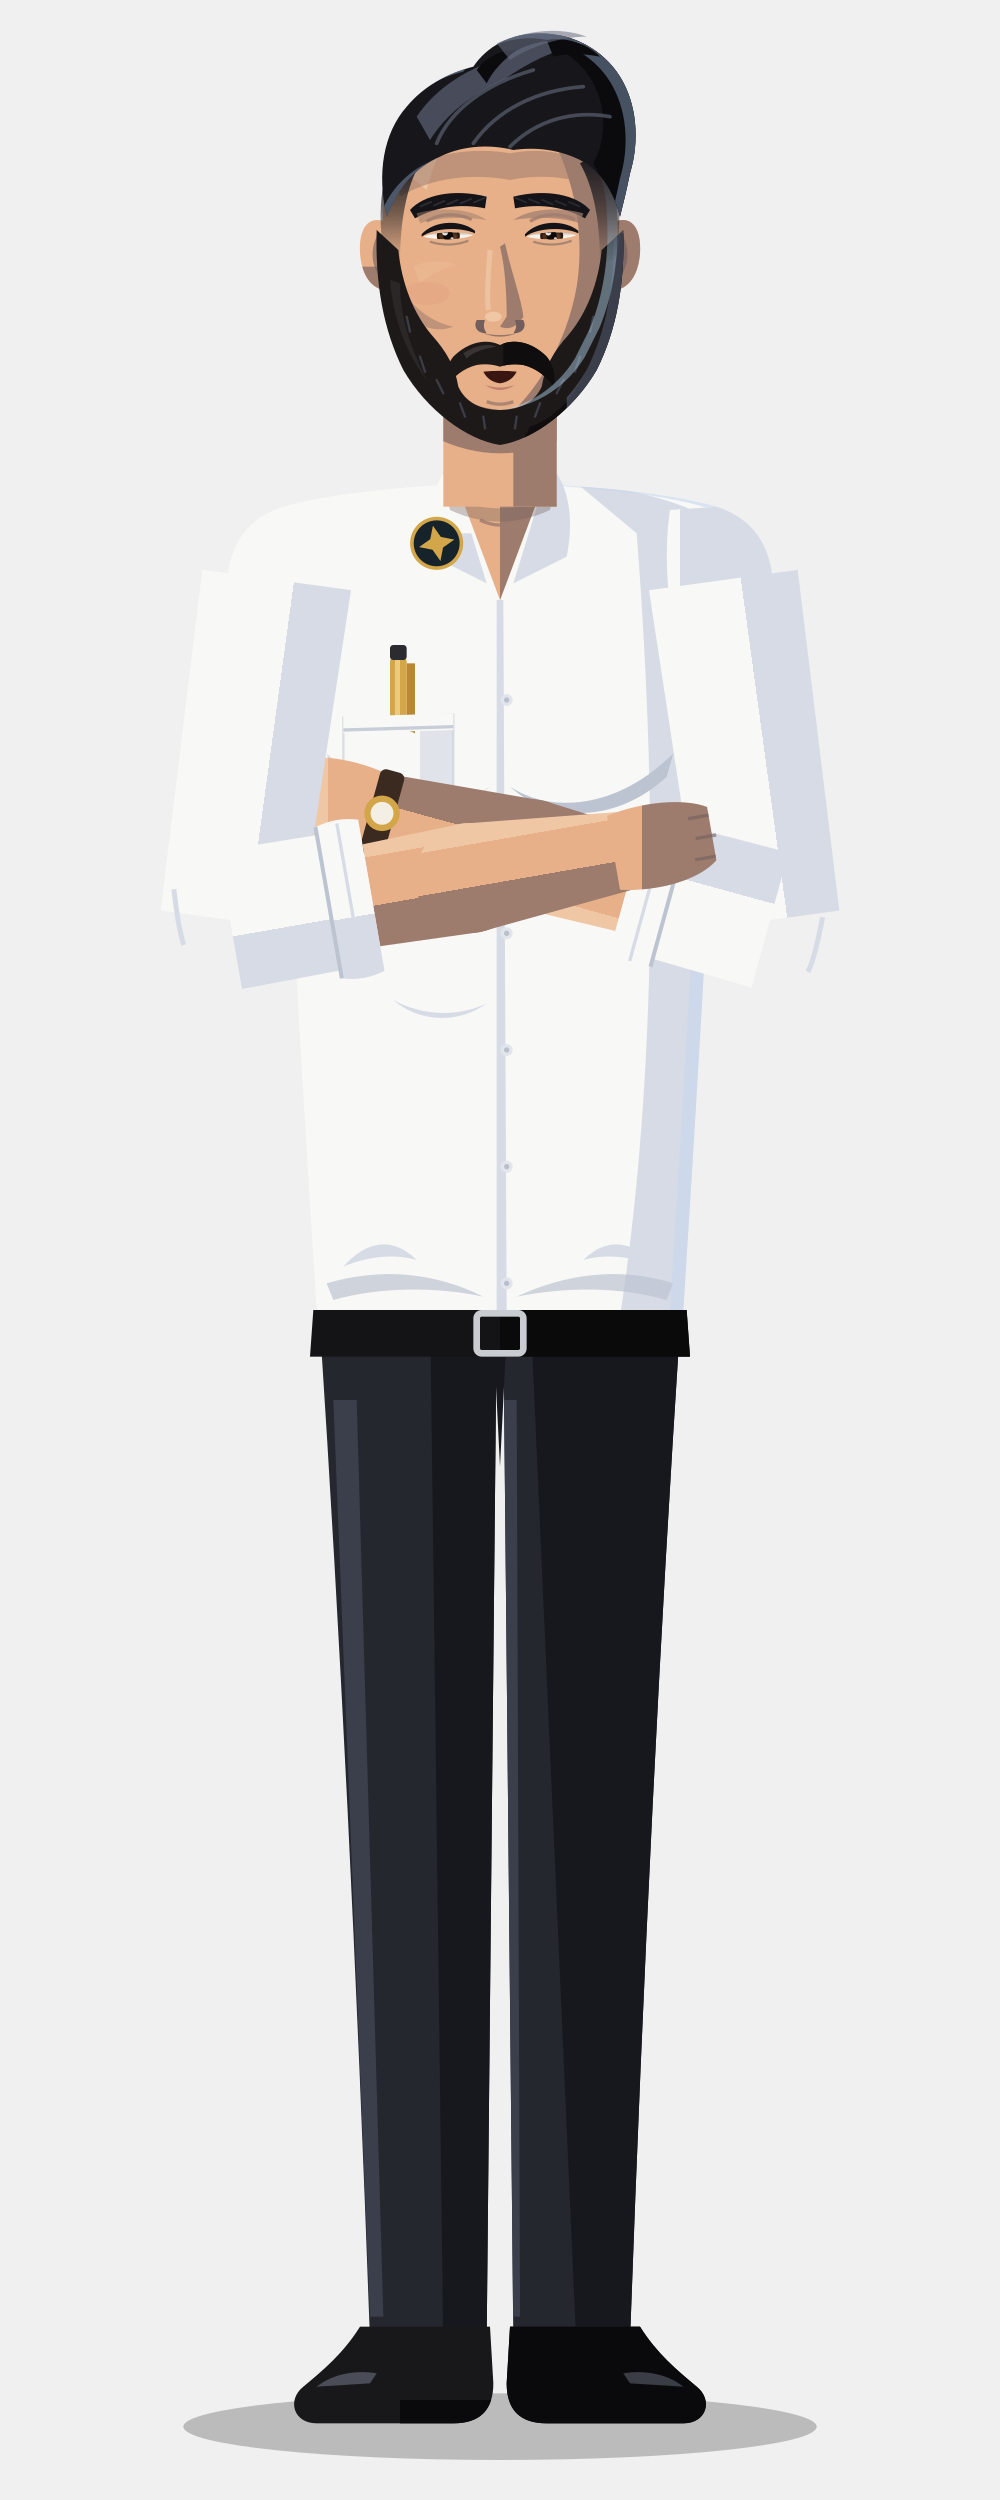
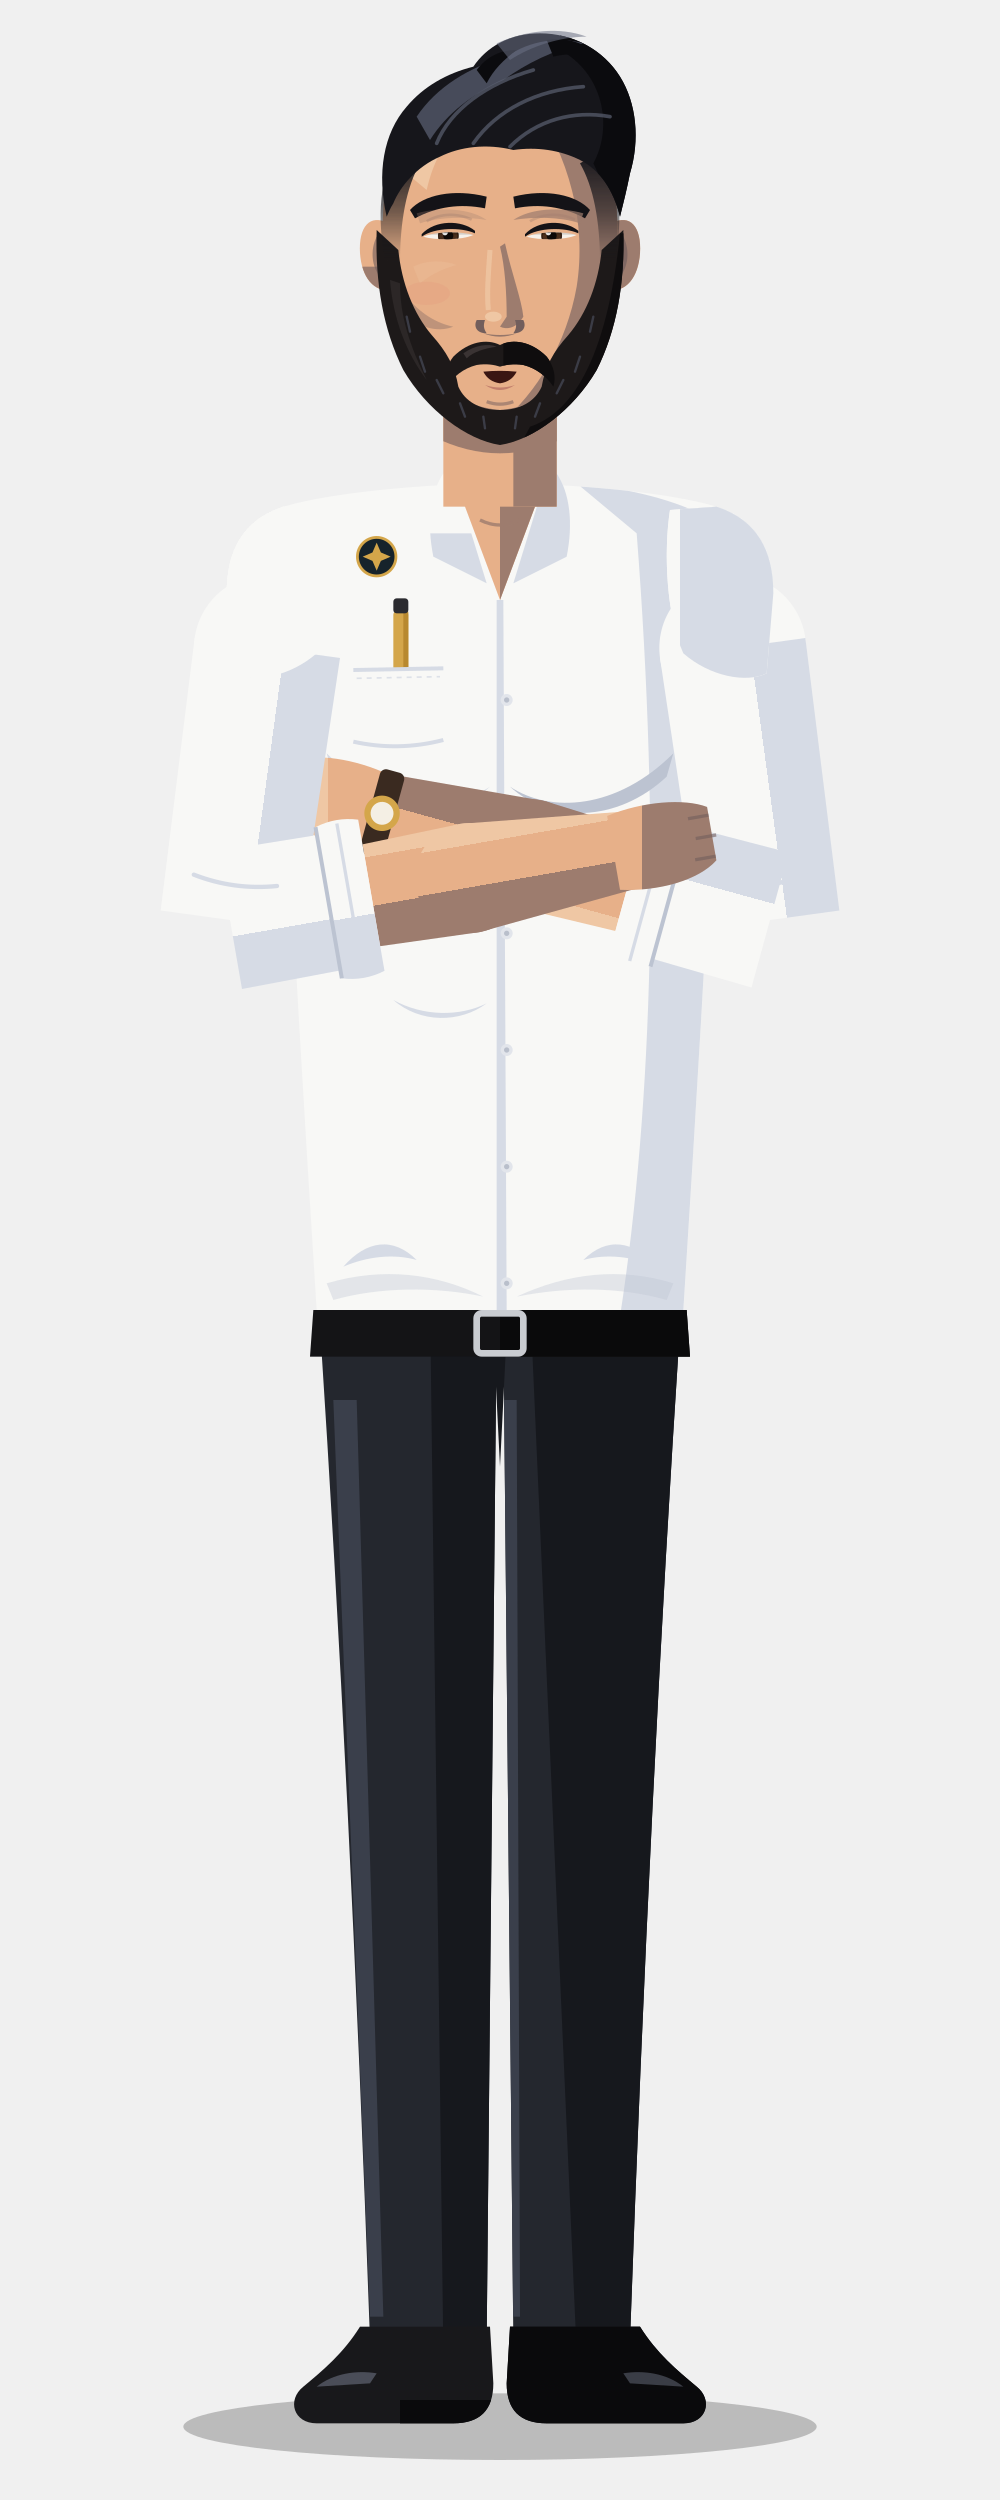
<svg xmlns="http://www.w3.org/2000/svg" viewBox="0 0 600 1500" width="600" height="1500">
  <defs>
    <linearGradient id="fade" x1="0" y1="0" x2="0" y2="1">
      <stop offset="0" stop-color="#16161b" stop-opacity="1" />
      <stop offset="0.55" stop-color="#16161b" stop-opacity="0.55" />
      <stop offset="1" stop-color="#16161b" stop-opacity="0" />
    </linearGradient>
    <clipPath id="c1">
      <path d="M192,796 L298,796 L292,1404 L222,1404 C214,1180 204,980 192,796 Z" />
    </clipPath>
    <clipPath id="c2">
      <path d="M216,1396 L294,1396 L296,1430 C296,1446 288,1454 272,1454 L190,1454 C176,1454 172,1440 182,1432 C194,1422 206,1412 216,1396 Z" />
    </clipPath>
    <clipPath id="c3">
      <path d="M 408,796 L 302,796 L 308,1404 L 378,1404 C 386,1180 396,980 408,796 Z" />
    </clipPath>
    <clipPath id="c4">
      <path d="M 384,1396 L 306,1396 L 304,1430 C 304,1446 312,1454 328,1454 L 410,1454 C 424,1454 428,1440 418,1432 C 406,1422 394,1412 384,1396 Z" />
    </clipPath>
    <clipPath id="c5">
      <path d="M300,290 C268,290 204,294 170,304 C146,312 136,330 136,356 L140,404 C148,432 162,452 172,470 C176,560 182,660 190,786 L410,786 C418,660 424,560 428,470 C438,452 452,432 460,404 L464,356 C464,330 454,312 430,304 C396,294 332,290 300,290 Z" />
    </clipPath>
    <clipPath id="c6">
      <path d="M276,296 L324,296 L300,360 Z" />
    </clipPath>
    <clipPath id="c7">
      <path d="M266,284 C258,296 256,314 260,334 L292,350 L276,298 Z" />
    </clipPath>
    <clipPath id="c8">
      <path d="M 334,284 C 342,296 344,314 340,334 L 308,350 L 324,298 Z" />
    </clipPath>
    <clipPath id="c9">
-       <path d="M300,290 C268,290 204,294 170,304 C146,312 136,330 136,356 L140,404 C148,432 162,452 172,470 C176,560 182,660 190,786 L410,786 C418,660 424,560 428,470 C438,452 452,432 460,404 L464,356 C464,330 454,312 430,304 C396,294 332,290 300,290 Z" />
+       <path d="M188,786 L412,786 L414,814 L186,814 Z" />
    </clipPath>
    <clipPath id="c10">
-       <path d="M188,786 L412,786 L414,814 L186,814 Z" />
+       <path d="M170,304 C146,312 136,330 136,356 L140,404 C152,410 174,406 190,392 C200,370 202,332 198,306 Z" />
    </clipPath>
    <clipPath id="c11">
+       <path d="M 430,304 C 454,312 464,330 464,356 L 460,404 C 448,410 426,406 410,392 C 400,370 398,332 402,306 Z" />
+     </clipPath>
+     <clipPath id="c12">
+       <path d="M233,134 C222,128 215,136 216,152 C217,166 224,176 236,174 Z" />
+     </clipPath>
+     <clipPath id="c13">
+       <path d="M 367,134 C 378,128 385,136 384,152 C 383,166 376,176 364,174 Z" />
+     </clipPath>
+     <clipPath id="c14">
+       <path d="M266,220 L266,304 L334,304 L334,220 Z" />
+     </clipPath>
+     <clipPath id="c15">
+       <path d="M300,64 C341,64 369,88 370,126 C372,152 368,176 360,196 L351,214 C340,232 322,244 300,246 C278,244 260,232 249,214 L240,196 C232,176 228,152 230,126 C231,88 259,64 300,64 Z" />
+     </clipPath>
+     <clipPath id="c16">
+       <path d="M254,142 C261,138.8 277,138.8 284,141 C277,144.24 261,144.24 254,142 Z" />
+     </clipPath>
+     <clipPath id="c17">
+       <path d="M316,142 C323,138.8 339,138.8 346,141 C339,144.24 323,144.24 316,142 Z" />
+     </clipPath>
+     <clipPath id="c18">
+       <path d="M226,138 C225,170 230,198 242,222 C256,246 280,264 300,267 C320,264 344,246 358,222 C370,198 375,170 374,138 L361,150 C359,170 352,188 341,201 C332,211 327,220 325,232 C321,241 312,246 300,246 C288,246 279,241 275,232 C273,220 268,211 259,201 C248,188 241,170 239,150 Z" />
+     </clipPath>
+     <clipPath id="c19">
+       <path d="M272,214 C281,205 292,203 300,207 C308,203 319,205 328,214 C332,219 334,226 332,232 C328,226 322,221 314,219 C308,218 303,219 300,220 C297,219 292,218 286,219 C278,221 272,226 268,232 C266,226 268,219 272,214 Z" />
+     </clipPath>
+     <clipPath id="c20">
+       <path d="M290,223 Q300,222 310,223 Q307,229 300,230 Q293,229 290,223 Z" />
+     </clipPath>
+     <clipPath id="c21">
+       <path d="M232,130 C226,104 230,80 244,64 C254,52 268,44 284,40 C292,28 306,20 324,20 C344,20 362,30 372,46 C382,62 384,84 378,104 C376,114 374,122 372,130 C368,114 360,102 348,96 C336,90 322,88 308,90 C292,86 276,88 264,94 C250,100 240,112 236,122 C234,125 233,128 232,130 Z" />
+     </clipPath>
+     <linearGradient id="g22" gradientUnits="userSpaceOnUse" x1="408.2" y1="476.2" x2="493.4" y2="464.6">
+       <stop offset="0" stop-color="#f8f8f6" />
+       <stop offset="0.62" stop-color="#f8f8f6" />
+       <stop offset="0.62" stop-color="#d6dbe5" />
+       <stop offset="1" stop-color="#d6dbe5" />
+     </linearGradient>
+     <clipPath id="c23">
+       <path d="M 430,304 C 454,312 464,330 464,356 L 460,404 C 448,410 426,406 410,392 C 400,370 398,332 402,306 Z" />
+     </clipPath>
+     <linearGradient id="g24" gradientUnits="userSpaceOnUse" x1="339.4" y1="551.5" x2="356.4" y2="489.8">
+       <stop offset="0" stop-color="#efc7a4" />
+       <stop offset="0.14" stop-color="#efc7a4" />
+       <stop offset="0.14" stop-color="#e7b089" />
+       <stop offset="0.6" stop-color="#e7b089" />
+       <stop offset="0.6" stop-color="#9d7c6e" />
+       <stop offset="1" stop-color="#9d7c6e" />
+     </linearGradient>
+     <linearGradient id="g25" gradientUnits="userSpaceOnUse" x1="256.1" y1="523.9" x2="270.7" y2="470.9">
+       <stop offset="0" stop-color="#efc7a4" />
+       <stop offset="0.14" stop-color="#efc7a4" />
+       <stop offset="0.14" stop-color="#e7b089" />
+       <stop offset="0.6" stop-color="#e7b089" />
+       <stop offset="0.6" stop-color="#9d7c6e" />
+       <stop offset="1" stop-color="#9d7c6e" />
+     </linearGradient>
+     <linearGradient id="g26" gradientUnits="userSpaceOnUse" x1="415.0" y1="582.1" x2="437.0" y2="502.1">
+       <stop offset="0" stop-color="#f8f8f6" />
+       <stop offset="0.62" stop-color="#f8f8f6" />
+       <stop offset="0.62" stop-color="#d6dbe5" />
+       <stop offset="1" stop-color="#d6dbe5" />
+     </linearGradient>
+     <linearGradient id="g27" gradientUnits="userSpaceOnUse" x1="377.8" y1="576.6" x2="402.2" y2="487.8">
+       <stop offset="0" stop-color="#f8f8f6" />
+       <stop offset="0.62" stop-color="#f8f8f6" />
+       <stop offset="0.62" stop-color="#d6dbe5" />
+       <stop offset="1" stop-color="#d6dbe5" />
+     </linearGradient>
+     <linearGradient id="g28" gradientUnits="userSpaceOnUse" x1="-7.4" y1="27.0" x2="7.4" y2="-27.0">
+       <stop offset="0" stop-color="#efc7a4" />
+       <stop offset="0.14" stop-color="#efc7a4" />
+       <stop offset="0.14" stop-color="#e7b089" />
+       <stop offset="0.6" stop-color="#e7b089" />
+       <stop offset="0.6" stop-color="#9d7c6e" />
+       <stop offset="1" stop-color="#9d7c6e" />
+     </linearGradient>
+     <linearGradient id="g29" gradientUnits="userSpaceOnUse" x1="106.6" y1="464.6" x2="191.8" y2="476.2">
+       <stop offset="0" stop-color="#f8f8f6" />
+       <stop offset="0.62" stop-color="#f8f8f6" />
+       <stop offset="0.62" stop-color="#d6dbe5" />
+       <stop offset="1" stop-color="#d6dbe5" />
+     </linearGradient>
+     <clipPath id="c30">
      <path d="M170,304 C146,312 136,330 136,356 L140,404 C152,410 174,406 190,392 C200,370 202,332 198,306 Z" />
    </clipPath>
-     <clipPath id="c12">
-       <path d="M 430,304 C 454,312 464,330 464,356 L 460,404 C 448,410 426,406 410,392 C 400,370 398,332 402,306 Z" />
-     </clipPath>
-     <clipPath id="c13">
-       <path d="M233,134 C222,128 215,136 216,152 C217,166 224,176 236,174 Z" />
-     </clipPath>
-     <clipPath id="c14">
-       <path d="M 367,134 C 378,128 385,136 384,152 C 383,166 376,176 364,174 Z" />
-     </clipPath>
-     <clipPath id="c15">
-       <path d="M266,220 L266,304 L334,304 L334,220 Z" />
-     </clipPath>
-     <clipPath id="c16">
-       <path d="M300,64 C341,64 369,88 370,126 C372,152 368,176 360,196 L351,214 C340,232 322,244 300,246 C278,244 260,232 249,214 L240,196 C232,176 228,152 230,126 C231,88 259,64 300,64 Z" />
-     </clipPath>
-     <clipPath id="c17">
-       <path d="M254,142 C261,138.8 277,138.8 284,141 C277,144.24 261,144.24 254,142 Z" />
-     </clipPath>
-     <clipPath id="c18">
-       <path d="M316,142 C323,138.8 339,138.8 346,141 C339,144.24 323,144.24 316,142 Z" />
-     </clipPath>
-     <clipPath id="c19">
-       <path d="M226,138 C225,170 230,198 242,222 C256,246 280,264 300,267 C320,264 344,246 358,222 C370,198 375,170 374,138 L361,150 C359,170 352,188 341,201 C332,211 327,220 325,232 C321,241 312,246 300,246 C288,246 279,241 275,232 C273,220 268,211 259,201 C248,188 241,170 239,150 Z" />
-     </clipPath>
-     <clipPath id="c20">
-       <path d="M272,214 C281,205 292,203 300,207 C308,203 319,205 328,214 C332,219 334,226 332,232 C328,226 322,221 314,219 C308,218 303,219 300,220 C297,219 292,218 286,219 C278,221 272,226 268,232 C266,226 268,219 272,214 Z" />
-     </clipPath>
-     <clipPath id="c21">
-       <path d="M290,223 Q300,222 310,223 Q307,229 300,230 Q293,229 290,223 Z" />
-     </clipPath>
-     <clipPath id="c22">
-       <path d="M300,64 C341,64 369,88 370,126 C372,152 368,176 360,196 L351,214 C340,232 322,244 300,246 C278,244 260,232 249,214 L240,196 C232,176 228,152 230,126 C231,88 259,64 300,64 Z" />
-     </clipPath>
-     <clipPath id="c23">
-       <path d="M226,138 C225,170 230,198 242,222 C256,246 280,264 300,267 C320,264 344,246 358,222 C370,198 375,170 374,138 L361,150 C359,170 352,188 341,201 C332,211 327,220 325,232 C321,241 312,246 300,246 C288,246 279,241 275,232 C273,220 268,211 259,201 C248,188 241,170 239,150 Z" />
-     </clipPath>
-     <clipPath id="c24">
-       <rect x="340" y="0" width="600" height="1500" />
-     </clipPath>
-     <clipPath id="c25">
-       <path d="M232,130 C226,104 230,80 244,64 C254,52 268,44 284,40 C292,28 306,20 324,20 C344,20 362,30 372,46 C382,62 384,84 378,104 C376,114 374,122 372,130 C368,114 360,102 348,96 C336,90 322,88 308,90 C292,86 276,88 264,94 C250,100 240,112 236,122 C234,125 233,128 232,130 Z" />
-     </clipPath>
-     <clipPath id="c26">
-       <path d="M232,130 C226,104 230,80 244,64 C254,52 268,44 284,40 C292,28 306,20 324,20 C344,20 362,30 372,46 C382,62 384,84 378,104 C376,114 374,122 372,130 C368,114 360,102 348,96 C336,90 322,88 308,90 C292,86 276,88 264,94 C250,100 240,112 236,122 C234,125 233,128 232,130 Z" />
-     </clipPath>
-     <linearGradient id="g27" gradientUnits="userSpaceOnUse" x1="404.9" y1="455.9" x2="491.1" y2="444.1">
-       <stop offset="0" stop-color="#f8f8f6" />
-       <stop offset="0.62" stop-color="#f8f8f6" />
-       <stop offset="0.62" stop-color="#d6dbe5" />
-       <stop offset="1" stop-color="#d6dbe5" />
-     </linearGradient>
-     <linearGradient id="g28" gradientUnits="userSpaceOnUse" x1="339.4" y1="551.5" x2="356.4" y2="489.8">
-       <stop offset="0" stop-color="#efc7a4" />
-       <stop offset="0.14" stop-color="#efc7a4" />
-       <stop offset="0.14" stop-color="#e7b089" />
-       <stop offset="0.6" stop-color="#e7b089" />
-       <stop offset="0.6" stop-color="#9d7c6e" />
-       <stop offset="1" stop-color="#9d7c6e" />
-     </linearGradient>
-     <linearGradient id="g29" gradientUnits="userSpaceOnUse" x1="256.1" y1="523.9" x2="270.7" y2="470.9">
-       <stop offset="0" stop-color="#efc7a4" />
-       <stop offset="0.14" stop-color="#efc7a4" />
-       <stop offset="0.14" stop-color="#e7b089" />
-       <stop offset="0.6" stop-color="#e7b089" />
-       <stop offset="0.6" stop-color="#9d7c6e" />
-       <stop offset="1" stop-color="#9d7c6e" />
-     </linearGradient>
-     <linearGradient id="g30" gradientUnits="userSpaceOnUse" x1="415.0" y1="582.1" x2="437.0" y2="502.1">
-       <stop offset="0" stop-color="#f8f8f6" />
-       <stop offset="0.62" stop-color="#f8f8f6" />
-       <stop offset="0.62" stop-color="#d6dbe5" />
-       <stop offset="1" stop-color="#d6dbe5" />
-     </linearGradient>
-     <linearGradient id="g31" gradientUnits="userSpaceOnUse" x1="377.8" y1="576.6" x2="402.2" y2="487.8">
-       <stop offset="0" stop-color="#f8f8f6" />
-       <stop offset="0.62" stop-color="#f8f8f6" />
-       <stop offset="0.62" stop-color="#d6dbe5" />
-       <stop offset="1" stop-color="#d6dbe5" />
-     </linearGradient>
-     <linearGradient id="g32" gradientUnits="userSpaceOnUse" x1="-7.4" y1="27.0" x2="7.4" y2="-27.0">
-       <stop offset="0" stop-color="#efc7a4" />
-       <stop offset="0.14" stop-color="#efc7a4" />
-       <stop offset="0.14" stop-color="#e7b089" />
-       <stop offset="0.6" stop-color="#e7b089" />
-       <stop offset="0.6" stop-color="#9d7c6e" />
-       <stop offset="1" stop-color="#9d7c6e" />
-     </linearGradient>
-     <linearGradient id="g33" gradientUnits="userSpaceOnUse" x1="108.9" y1="444.1" x2="195.1" y2="455.9">
-       <stop offset="0" stop-color="#f8f8f6" />
-       <stop offset="0.62" stop-color="#f8f8f6" />
-       <stop offset="0.62" stop-color="#d6dbe5" />
-       <stop offset="1" stop-color="#d6dbe5" />
-     </linearGradient>
-     <linearGradient id="g34" gradientUnits="userSpaceOnUse" x1="246.9" y1="500.5" x2="257.9" y2="563.5">
-       <stop offset="0" stop-color="#efc7a4" />
-       <stop offset="0.14" stop-color="#efc7a4" />
-       <stop offset="0.14" stop-color="#e7b089" />
-       <stop offset="0.6" stop-color="#e7b089" />
-       <stop offset="0.6" stop-color="#9d7c6e" />
-       <stop offset="1" stop-color="#9d7c6e" />
-     </linearGradient>
-     <linearGradient id="g35" gradientUnits="userSpaceOnUse" x1="332.1" y1="490.1" x2="341.6" y2="544.3">
-       <stop offset="0" stop-color="#efc7a4" />
-       <stop offset="0.14" stop-color="#efc7a4" />
-       <stop offset="0.14" stop-color="#e7b089" />
-       <stop offset="0.6" stop-color="#e7b089" />
-       <stop offset="0.6" stop-color="#9d7c6e" />
-       <stop offset="1" stop-color="#9d7c6e" />
-     </linearGradient>
-     <linearGradient id="g36" gradientUnits="userSpaceOnUse" x1="166.8" y1="504.8" x2="181.2" y2="586.6">
-       <stop offset="0" stop-color="#f8f8f6" />
-       <stop offset="0.62" stop-color="#f8f8f6" />
-       <stop offset="0.62" stop-color="#d6dbe5" />
-       <stop offset="1" stop-color="#d6dbe5" />
-     </linearGradient>
-     <linearGradient id="g37" gradientUnits="userSpaceOnUse" x1="202.1" y1="494.1" x2="217.9" y2="584.7">
-       <stop offset="0" stop-color="#f8f8f6" />
-       <stop offset="0.62" stop-color="#f8f8f6" />
-       <stop offset="0.62" stop-color="#d6dbe5" />
-       <stop offset="1" stop-color="#d6dbe5" />
-     </linearGradient>
-     <linearGradient id="g38" gradientUnits="userSpaceOnUse" x1="4.8" y1="-27.6" x2="-4.8" y2="27.6">
+     <linearGradient id="g31" gradientUnits="userSpaceOnUse" x1="246.9" y1="500.5" x2="257.9" y2="563.5">
+       <stop offset="0" stop-color="#efc7a4" />
+       <stop offset="0.14" stop-color="#efc7a4" />
+       <stop offset="0.14" stop-color="#e7b089" />
+       <stop offset="0.6" stop-color="#e7b089" />
+       <stop offset="0.6" stop-color="#9d7c6e" />
+       <stop offset="1" stop-color="#9d7c6e" />
+     </linearGradient>
+     <linearGradient id="g32" gradientUnits="userSpaceOnUse" x1="332.1" y1="490.1" x2="341.6" y2="544.3">
+       <stop offset="0" stop-color="#efc7a4" />
+       <stop offset="0.14" stop-color="#efc7a4" />
+       <stop offset="0.14" stop-color="#e7b089" />
+       <stop offset="0.6" stop-color="#e7b089" />
+       <stop offset="0.6" stop-color="#9d7c6e" />
+       <stop offset="1" stop-color="#9d7c6e" />
+     </linearGradient>
+     <linearGradient id="g33" gradientUnits="userSpaceOnUse" x1="166.8" y1="504.8" x2="181.2" y2="586.6">
+       <stop offset="0" stop-color="#f8f8f6" />
+       <stop offset="0.62" stop-color="#f8f8f6" />
+       <stop offset="0.62" stop-color="#d6dbe5" />
+       <stop offset="1" stop-color="#d6dbe5" />
+     </linearGradient>
+     <linearGradient id="g34" gradientUnits="userSpaceOnUse" x1="202.1" y1="494.1" x2="217.9" y2="584.7">
+       <stop offset="0" stop-color="#f8f8f6" />
+       <stop offset="0.62" stop-color="#f8f8f6" />
+       <stop offset="0.62" stop-color="#d6dbe5" />
+       <stop offset="1" stop-color="#d6dbe5" />
+     </linearGradient>
+     <linearGradient id="g35" gradientUnits="userSpaceOnUse" x1="4.8" y1="-27.6" x2="-4.8" y2="27.6">
      <stop offset="0" stop-color="#efc7a4" />
      <stop offset="0.14" stop-color="#efc7a4" />
      <stop offset="0.14" stop-color="#e7b089" />
      <stop offset="0.6" stop-color="#e7b089" />
      <stop offset="0.6" stop-color="#9d7c6e" />
      <stop offset="1" stop-color="#9d7c6e" />
    </linearGradient>
  </defs>
  <ellipse cx="300" cy="1456" rx="190" ry="20" fill="#000" opacity="0.22" />
  <path d="M192,796 L298,796 L292,1404 L222,1404 C214,1180 204,980 192,796 Z" fill="#24272e" />
  <g clip-path="url(#c1)">
    <path d="M258,780 L304,780 L300,1412 L266,1412 Z" fill="#16181d" />
    <path d="M200,840 L214,840 L230,1390 L222,1390 Z" fill="#3a3f4b" />
  </g>
  <path d="M216,1396 L294,1396 L296,1430 C296,1446 288,1454 272,1454 L190,1454 C176,1454 172,1440 182,1432 C194,1422 206,1412 216,1396 Z" fill="#18181b" />
  <g clip-path="url(#c2)">
    <path d="M240,1440 L300,1440 L300,1460 L240,1460 Z" fill="#0a0a0c" />
    <path d="M190,1432 C200,1424 214,1422 226,1424 L222,1430 Z" fill="#4a4d58" />
  </g>
  <path d="M 408,796 L 302,796 L 308,1404 L 378,1404 C 386,1180 396,980 408,796 Z" fill="#24272e" />
  <g clip-path="url(#c3)">
    <path d="M318,780 L420,780 L420,1412 L346,1412 Z" fill="#16181d" />
    <path d="M 310,840 L 302,840 L 306,1390 L 312,1390 Z" fill="#3a3f4b" />
  </g>
  <path d="M 384,1396 L 306,1396 L 304,1430 C 304,1446 312,1454 328,1454 L 410,1454 C 424,1454 428,1440 418,1432 C 406,1422 394,1412 384,1396 Z" fill="#18181b" />
  <g clip-path="url(#c4)">
    <path d="M300,1380 L440,1380 L440,1460 L300,1460 Z" fill="#0a0a0c" />
    <path d="M 410,1432 C 400,1424 386,1422 374,1424 L 378,1430 Z" fill="#3a3d46" />
  </g>
  <path d="M296,800 L300,880 L304,800 Z" fill="#16181d" />
  <path d="M300,290 C268,290 204,294 170,304 C146,312 136,330 136,356 L140,404 C148,432 162,452 172,470 C176,560 182,660 190,786 L410,786 C418,660 424,560 428,470 C438,452 452,432 460,404 L464,356 C464,330 454,312 430,304 C396,294 332,290 300,290 Z" fill="#f8f8f6" />
  <g clip-path="url(#c5)">
    <path d="M346,290 C406,296 466,316 464,374 C460,422 444,450 430,474 L414,790 L372,790 C392,660 396,500 382,320 Z" fill="#d6dbe5" />
    <path d="M138,392 C148,428 162,452 174,472 L184,472 C172,448 160,422 150,392 Z" fill="#d6dbe5" />
  </g>
  <path d="M196,452 C230,486 270,488 294,472 C270,494 230,494 200,466 Z" fill="#d6dbe5" />
  <path d="M404,452 C370,486 330,488 306,472 C330,494 370,494 400,466 Z" fill="#bcc3d1" />
  <path d="M236,600 C254,610 276,610 292,602 C276,614 252,614 236,600 Z" fill="#d6dbe5" />
  <path d="M206,760 C220,744 236,742 250,756 C236,752 220,754 206,760 Z" fill="#d6dbe5" />
  <path d="M350,756 C364,742 380,744 394,760 C380,754 364,752 350,756 Z" fill="#d6dbe5" />
  <path d="M238,520 C256,530 276,530 292,522 C276,534 254,534 238,520 Z" fill="#d6dbe5" />
  <path d="M276,296 L324,296 L300,360 Z" fill="#e7b089" />
  <g clip-path="url(#c6)">
    <path d="M300,290 L330,290 L300,364 Z" fill="#9d7c6e" />
  </g>
  <path d="M288,312 Q300,318 312,312" fill="none" stroke="#9d7c6e" stroke-width="2" opacity="0.8" />
  <path d="M266,284 C258,296 256,314 260,334 L292,350 L276,298 Z" fill="#f8f8f6" />
  <g clip-path="url(#c7)">
    <path d="M256,320 L292,320 L292,352 L256,352 Z" fill="#d6dbe5" />
  </g>
  <path d="M 334,284 C 342,296 344,314 340,334 L 308,350 L 324,298 Z" fill="#f8f8f6" />
  <g clip-path="url(#c8)">
    <path d="M 334,284 C 342,296 344,314 340,334 L 308,350 L 324,298 Z" fill="#d6dbe5" />
  </g>
  <path d="M268,286 Q300,280 332,286 L326,292 Q300,288 274,292 Z" fill="#d6dbe5" />
  <path d="M298,360 L302,360 L304,786 L298,786 Z" fill="#d6dbe5" />
  <circle cx="304" cy="420" r="3.6" fill="#e2e5eb" />
  <circle cx="304" cy="420" r="1.6" fill="#b9bfcb" />
  <circle cx="304" cy="490" r="3.6" fill="#e2e5eb" />
  <circle cx="304" cy="490" r="1.6" fill="#b9bfcb" />
  <circle cx="304" cy="560" r="3.6" fill="#e2e5eb" />
  <circle cx="304" cy="560" r="1.6" fill="#b9bfcb" />
  <circle cx="304" cy="630" r="3.6" fill="#e2e5eb" />
  <circle cx="304" cy="630" r="1.6" fill="#b9bfcb" />
  <circle cx="304" cy="700" r="3.6" fill="#e2e5eb" />
  <circle cx="304" cy="700" r="1.6" fill="#b9bfcb" />
  <circle cx="304" cy="770" r="3.6" fill="#e2e5eb" />
  <circle cx="304" cy="770" r="1.6" fill="#b9bfcb" />
-   <path d="M150,400 C160,430 170,452 176,470 L190,470 C184,446 176,424 168,402 Z" fill="#bcc3d1" opacity="0.5" />
-   <path d="M 450,400 C 440,430 430,452 424,470 L 410,470 C 416,446 424,424 432,402 Z" fill="#bcc3d1" opacity="0.6" />
-   <path d="M196,770 C230,760 262,764 290,778 C262,772 228,772 200,780 Z" fill="#bcc3d1" opacity="0.7" />
-   <path d="M310,778 C340,764 372,760 404,770 L400,780 C372,772 340,772 310,778 Z" fill="#bcc3d1" opacity="0.7" />
-   <path d="M268,298 Q300,312 332,298 L330,306 Q300,320 270,306 Z" fill="#725e5c" opacity="0.35" />
+   <path d="M196,770 C230,760 262,764 290,778 C262,772 228,772 200,780 Z" fill="#bcc3d1" opacity="0.35" />
+   <path d="M310,778 C340,764 372,760 404,770 L400,780 C372,772 340,772 310,778 Z" fill="#bcc3d1" opacity="0.35" />
+   <path d="M188,786 L412,786 L414,814 L186,814 Z" fill="#141416" />
  <g clip-path="url(#c9)">
-     <path d="M-10,-10 L610,-10 L610,1510 L-10,1510 Z M 292,290 C 260,290 196,294 162,304 C 138,312 128,330 128,356 L 132,404 C 140,432 154,452 164,470 C 168,560 174,660 182,786 L 402,786 C 410,660 416,560 420,470 C 430,452 444,432 452,404 L 456,356 C 456,330 446,312 422,304 C 388,294 324,290 292,290 Z" fill-rule="evenodd" fill="#c6d6ee" opacity="0.6" />
-   </g>
-   <path d="M188,786 L412,786 L414,814 L186,814 Z" fill="#141416" />
-   <g clip-path="url(#c10)">
    <path d="M300,780 L420,780 L420,820 L300,820 Z" fill="#0a0a0b" />
  </g>
  <rect x="286" y="788" width="28" height="24" rx="3" fill="none" stroke="#c9ccd1" stroke-width="4" />
  <path d="M170,304 C146,312 136,330 136,356 L140,404 C152,410 174,406 190,392 C200,370 202,332 198,306 Z" fill="#f8f8f6" />
  <path d="M 430,304 C 454,312 464,330 464,356 L 460,404 C 448,410 426,406 410,392 C 400,370 398,332 402,306 Z" fill="#f8f8f6" />
-   <g clip-path="url(#c12)">
+   <g clip-path="url(#c11)">
    <path d="M408,290 L470,290 L470,420 L408,420 Z" fill="#d6dbe5" />
  </g>
-   <path d="M206,430 L272,428 L272,488 Q240,498 208,490 Z" fill="#f8f8f6" />
-   <path d="M252,429 L272,428 L272,488 Q262,492 252,494 Z" fill="#d6dbe5" opacity="0.7" />
-   <path d="M208,490 Q240,500 272,488" fill="none" stroke="#bcc3d1" stroke-width="2.2" opacity="0.8" />
-   <path d="M206,430 L206,488 M272,428 L272,488" stroke="#bcc3d1" stroke-width="1.4" opacity="0.5" />
-   <rect x="234" y="394" width="10" height="44" rx="3" fill="#d4a64a" />
-   <rect x="237" y="394" width="3" height="44" fill="#f2d48a" opacity="0.8" />
-   <rect x="234" y="387" width="10" height="9" rx="2" fill="#2b2b30" />
-   <path d="M244,398 L249,398 L249,440 L244,438 Z" fill="#b8892f" />
-   <path d="M206,430 L272,428 L272,438 L206,440 Z" fill="#f8f8f6" />
-   <path d="M206,438 L272,436" stroke="#bcc3d1" stroke-width="2" opacity="0.8" />
-   <g transform="translate(262,326) rotate(-12) scale(1.35)">
+   <rect x="236" y="366" width="9" height="44" rx="3" fill="#d4a64a" />
+   <rect x="242" y="366" width="3" height="44" rx="1.5" fill="#b8892f" />
+   <rect x="236" y="359" width="9" height="9" rx="2" fill="#2b2b30" />
+   <path d="M212,402 L266,401 L266,444 Q239,450 212,445 Z" fill="#f8f8f6" />
+   <path d="M212,445 Q239,451 266,444" fill="none" stroke="#d6dbe5" stroke-width="2.4" />
+   <path d="M212,402 L266,401" stroke="#d6dbe5" stroke-width="2.4" />
+   <path d="M214,407 L264,406" stroke="#d6dbe5" stroke-width="1" stroke-dasharray="3 3" opacity="0.8" />
+   <g transform="translate(226,334) scale(1.05)">
    <circle r="11" fill="#16232b" />
    <path d="M0,-8 L2.4,-2.4 L8,0 L2.4,2.4 L0,8 L-2.4,2.4 L-8,0 L-2.4,-2.4 Z" fill="#d4a64a" />
    <circle r="11" fill="none" stroke="#d4a64a" stroke-width="1.6" />
  </g>
  <path d="M233,134 C222,128 215,136 216,152 C217,166 224,176 236,174 Z" fill="#e7b089" />
+   <g clip-path="url(#c12)">
+     <path d="M200,160 L240,160 L240,190 L200,190 Z" fill="#9d7c6e" />
+   </g>
+   <path d="M 367,134 C 378,128 385,136 384,152 C 383,166 376,176 364,174 Z" fill="#e7b089" />
  <g clip-path="url(#c13)">
-     <path d="M200,160 L240,160 L240,190 L200,190 Z" fill="#9d7c6e" />
-   </g>
-   <path d="M 367,134 C 378,128 385,136 384,152 C 383,166 376,176 364,174 Z" fill="#e7b089" />
-   <g clip-path="url(#c14)">
    <path d="M360,120 L400,120 L400,190 L360,190 Z" fill="#9d7c6e" />
  </g>
  <path d="M226,142 C222,150 223,160 228,166 L230,164 C227,158 226,150 229,144 Z" fill="#725e5c" opacity="0.6" />
  <path d="M 374,142 C 378,150 377,160 372,166 L 370,164 C 373,158 374,150 371,144 Z" fill="#725e5c" opacity="0.7" />
  <path d="M266,220 L266,304 L334,304 L334,220 Z" fill="#e7b089" />
-   <g clip-path="url(#c15)">
+   <g clip-path="url(#c14)">
    <path d="M308,210 L340,210 L340,310 L308,310 Z" fill="#9d7c6e" />
    <path d="M260,210 L340,210 L340,262 Q300,282 260,262 Z" fill="#9d7c6e" />
  </g>
  <path d="M300,64 C341,64 369,88 370,126 C372,152 368,176 360,196 L351,214 C340,232 322,244 300,246 C278,244 260,232 249,214 L240,196 C232,176 228,152 230,126 C231,88 259,64 300,64 Z" fill="#e7b089" />
-   <g clip-path="url(#c16)">
+   <g clip-path="url(#c15)">
    <path d="M318,60 C352,70 376,96 376,130 C378,170 368,204 350,228 C336,244 318,252 300,254 C322,236 340,206 346,172 C352,134 342,94 318,60 Z" fill="#9d7c6e" />
    <path d="M244,104 C250,86 264,74 282,70 C268,82 260,96 256,114 Z" fill="#efc7a4" />
  </g>
  <path d="M248,160 C256,156 266,156 274,159 C266,161 258,165 252,170 Z" fill="#efc7a4" opacity="0.25" />
  <path d="M244,178 C252,188 262,194 272,196 C262,200 250,196 244,188 Z" fill="#9d7c6e" opacity="0.55" />
  <ellipse cx="256" cy="176" rx="14" ry="7" fill="#e07e70" opacity="0.14" />
  <path d="M246,126 C254,117 272,113 292,118 L291,125 C276,122 262,124 249,131 Z" fill="#141317" />
  <path d="M 354,126 C 346,117 328,113 308,118 L 309,125 C 324,122 338,124 351,131 Z" fill="#141317" />
-   <path d="M252,124.0 l7,-3" stroke="#3a3d48" stroke-width="1.1" opacity="0.6" />
-   <path d="M348,124.0 l-7,-3" stroke="#3a3d48" stroke-width="1.1" opacity="0.5" />
-   <path d="M260,123.4 l7,-3" stroke="#3a3d48" stroke-width="1.1" opacity="0.6" />
-   <path d="M340,123.4 l-7,-3" stroke="#3a3d48" stroke-width="1.1" opacity="0.5" />
-   <path d="M268,122.8 l7,-3" stroke="#3a3d48" stroke-width="1.1" opacity="0.6" />
-   <path d="M332,122.8 l-7,-3" stroke="#3a3d48" stroke-width="1.1" opacity="0.5" />
-   <path d="M276,122.2 l7,-3" stroke="#3a3d48" stroke-width="1.1" opacity="0.6" />
-   <path d="M324,122.2 l-7,-3" stroke="#3a3d48" stroke-width="1.1" opacity="0.5" />
-   <path d="M284,121.6 l7,-3" stroke="#3a3d48" stroke-width="1.1" opacity="0.6" />
-   <path d="M316,121.6 l-7,-3" stroke="#3a3d48" stroke-width="1.1" opacity="0.5" />
-   <path d="M250,128 C264,124 282,125 292,132 C280,130 264,130 252,134 Z" fill="#9d7c6e" opacity="0.5" />
+   <path d="M250,128 C264,124 282,125 292,132 C280,130 264,130 252,134 Z" fill="#9d7c6e" opacity="0.3" />
  <path d="M 350,128 C 336,124 318,125 308,132 C 320,130 336,130 348,134 Z" fill="#9d7c6e" opacity="0.7" />
  <path d="M254,142 C261,138.8 277,138.8 284,141 C277,144.24 261,144.24 254,142 Z" fill="#f6f1ea" />
+   <g clip-path="url(#c16)">
+     <circle cx="269" cy="141.5" r="6.2" fill="#4a2e1c" />
+     <circle cx="269" cy="141.5" r="5.8" fill="none" stroke="#24150b" stroke-width="0.9" opacity="0.6" />
+     <circle cx="269" cy="141.5" r="3" fill="#0e0907" />
+     <circle cx="267" cy="139.5" r="1.7" fill="#fff" />
+     <rect x="249" y="120" width="40" height="20.8" fill="#000" opacity="0.14" />
+   </g>
+   <path d="M253,142 C261,136.3 277,136.3 285,140 L285,138.5 C277,131.8 261,131.8 253,140.5 Z" fill="#141317" />
+   <path d="M256,132.8 C264,127.8 275,127.8 283,131.8" fill="none" stroke="#9d7c6e" stroke-width="1.6" opacity="0.35" />
+   <path d="M316,142 C323,138.8 339,138.8 346,141 C339,144.24 323,144.24 316,142 Z" fill="#f6f1ea" />
  <g clip-path="url(#c17)">
-     <circle cx="269" cy="141.5" r="6.2" fill="#4a2e1c" />
-     <circle cx="269" cy="141.5" r="3" fill="#0e0907" />
-     <circle cx="269" cy="141.5" r="6.2" fill="none" stroke="#2a180e" stroke-width="1.4" />
-     <circle cx="270.5" cy="143" r="3.4" fill="#6b4329" opacity="0.55" />
-     <circle cx="269" cy="141.5" r="3" fill="#0e0907" />
-     <circle cx="267" cy="139.5" r="1.8" fill="#fff" />
-     <circle cx="271.2" cy="143.2" r="0.9" fill="#fff" opacity="0.8" />
-     <rect x="249" y="120" width="40" height="20.8" fill="#000" opacity="0.14" />
-   </g>
-   <path d="M253,142 C261,136.3 277,136.3 285,140 L285,138.5 C277,131.8 261,131.8 253,140.5 Z" fill="#141317" />
-   <path d="M258,145.0 C265,147.4 274,147.4 281,144.4" fill="none" stroke="#725e5c" stroke-width="1.3" opacity="0.55" />
-   <path d="M256,132.8 C264,127.8 275,127.8 283,131.8" fill="none" stroke="#9d7c6e" stroke-width="2" opacity="0.8" />
-   <path d="M316,142 C323,138.8 339,138.8 346,141 C339,144.24 323,144.24 316,142 Z" fill="#f6f1ea" />
-   <g clip-path="url(#c18)">
    <circle cx="331" cy="141.5" r="6.2" fill="#4a2e1c" />
+     <circle cx="331" cy="141.5" r="5.8" fill="none" stroke="#24150b" stroke-width="0.9" opacity="0.6" />
    <circle cx="331" cy="141.5" r="3" fill="#0e0907" />
-     <circle cx="331" cy="141.5" r="6.2" fill="none" stroke="#2a180e" stroke-width="1.4" />
-     <circle cx="332.5" cy="143" r="3.4" fill="#6b4329" opacity="0.55" />
-     <circle cx="331" cy="141.5" r="3" fill="#0e0907" />
-     <circle cx="329" cy="139.5" r="1.8" fill="#fff" />
-     <circle cx="333.2" cy="143.2" r="0.9" fill="#fff" opacity="0.8" />
+     <circle cx="329" cy="139.5" r="1.7" fill="#fff" />
    <rect x="311" y="120" width="40" height="20.8" fill="#000" opacity="0.14" />
  </g>
  <path d="M315,142 C323,136.3 339,136.3 347,140 L347,138.5 C339,131.8 323,131.8 315,140.5 Z" fill="#141317" />
-   <path d="M320,145.0 C327,147.4 336,147.4 343,144.4" fill="none" stroke="#725e5c" stroke-width="1.3" opacity="0.55" />
-   <path d="M318,132.8 C326,127.8 337,127.8 345,131.8" fill="none" stroke="#9d7c6e" stroke-width="2" opacity="0.8" />
+   <path d="M318,132.8 C326,127.8 337,127.8 345,131.8" fill="none" stroke="#9d7c6e" stroke-width="1.6" opacity="0.35" />
  <path d="M303,146 C307,164 313,180 314,190 C310,197 304,198 300,196 L304,190 C304,176 303,160 300,148 Z" fill="#9d7c6e" />
  <path d="M286,192 C284,196 286,200 292,200 C290,197 290,195 291,192 Z" fill="#725e5c" />
  <path d="M314,192 C316,196 314,200 308,200 C310,197 310,195 309,192 Z" fill="#725e5c" />
  <path d="M290,200 Q300,204 310,200 Q300,202 290,200 Z" fill="#725e5c" opacity="0.7" />
  <ellipse cx="296" cy="190" rx="5" ry="3" fill="#efc7a4" />
  <path d="M294,150 C293,164 292,176 293,186" fill="none" stroke="#efc7a4" stroke-width="3" opacity="0.8" />
  <path d="M226,138 C225,170 230,198 242,222 C256,246 280,264 300,267 C320,264 344,246 358,222 C370,198 375,170 374,138 L361,150 C359,170 352,188 341,201 C332,211 327,220 325,232 C321,241 312,246 300,246 C288,246 279,241 275,232 C273,220 268,211 259,201 C248,188 241,170 239,150 Z" fill="#1d1919" />
-   <g clip-path="url(#c19)">
+   <g clip-path="url(#c18)">
    <path d="M318,256 C342,248 364,218 372,140 L390,140 L390,290 L300,290 Z" fill="#0f0d0e" />
    <path d="M234,168 C236,192 244,212 256,228 C246,208 240,190 240,170 Z" fill="#2c2727" />
  </g>
  <path d="M252,214 l3,9" fill="none" stroke="#474b5a" stroke-width="1.4" stroke-linecap="round" stroke-linejoin="round" opacity="0.7" />
  <path d="M262,228 l4,8" fill="none" stroke="#474b5a" stroke-width="1.4" stroke-linecap="round" stroke-linejoin="round" opacity="0.7" />
  <path d="M276,242 l3,8" fill="none" stroke="#474b5a" stroke-width="1.4" stroke-linecap="round" stroke-linejoin="round" opacity="0.7" />
  <path d="M290,250 l1,7" fill="none" stroke="#474b5a" stroke-width="1.4" stroke-linecap="round" stroke-linejoin="round" opacity="0.7" />
  <path d="M244,190 l2,9" fill="none" stroke="#474b5a" stroke-width="1.4" stroke-linecap="round" stroke-linejoin="round" opacity="0.7" />
  <path d="M310,250 l-1,7" fill="none" stroke="#474b5a" stroke-width="1.4" stroke-linecap="round" stroke-linejoin="round" opacity="0.7" />
  <path d="M324,242 l-3,8" fill="none" stroke="#474b5a" stroke-width="1.4" stroke-linecap="round" stroke-linejoin="round" opacity="0.7" />
  <path d="M338,228 l-4,8" fill="none" stroke="#474b5a" stroke-width="1.4" stroke-linecap="round" stroke-linejoin="round" opacity="0.7" />
  <path d="M348,214 l-3,9" fill="none" stroke="#474b5a" stroke-width="1.4" stroke-linecap="round" stroke-linejoin="round" opacity="0.7" />
  <path d="M356,190 l-2,9" fill="none" stroke="#474b5a" stroke-width="1.4" stroke-linecap="round" stroke-linejoin="round" opacity="0.7" />
  <path d="M272,214 C281,205 292,203 300,207 C308,203 319,205 328,214 C332,219 334,226 332,232 C328,226 322,221 314,219 C308,218 303,219 300,220 C297,219 292,218 286,219 C278,221 272,226 268,232 C266,226 268,219 272,214 Z" fill="#1d1919" />
-   <g clip-path="url(#c20)">
+   <g clip-path="url(#c19)">
    <path d="M302,200 L340,200 L340,236 L302,236 Z" fill="#0f0d0e" />
    <path d="M278,212 C285,207 293,206 298,208 C291,209 284,211 280,215 Z" fill="#3a3333" />
  </g>
  <path d="M290,223 Q300,222 310,223 Q307,229 300,230 Q293,229 290,223 Z" fill="#3a1612" />
-   <g clip-path="url(#c21)">
+   <g clip-path="url(#c20)">
    <rect x="278" y="218" width="44" height="3" fill="#f1ece4" />
  </g>
  <path d="M291,231 Q300,237 309,231 Q300,234 291,231 Z" fill="#c27f6c" />
  <path d="M292,241 Q300,244 308,241" fill="none" stroke="#9d7c6e" stroke-width="2" opacity="0.8" />
-   <path d="M238,104 C258,92 284,88 306,92 C326,88 346,92 364,104 L366,116 C346,106 326,104 306,108 C284,104 260,106 240,118 Z" fill="#9d7c6e" opacity="0.55" />
-   <g clip-path="url(#c22)">
-     <path d="M-10,-10 L610,-10 L610,1510 L-10,1510 Z M 294,65 C 335,65 363,89 364,127 C 366,153 362,177 354,197 L 345,215 C 334,233 316,245 294,247 C 272,245 254,233 243,215 L 234,197 C 226,177 222,153 224,127 C 225,89 253,65 294,65 Z" fill-rule="evenodd" fill="#bfe6ff" opacity="0.42" />
-   </g>
-   <g clip-path="url(#c23)">
-     <g clip-path="url(#c24)">
-       <path d="M-10,-10 L610,-10 L610,1510 L-10,1510 Z M 220,138 C 219,170 224,198 236,222 C 250,246 274,264 294,267 C 314,264 338,246 352,222 C 364,198 369,170 368,138 L 355,150 C 353,170 346,188 335,201 C 326,211 321,220 319,232 C 315,241 306,246 294,246 C 282,246 273,241 269,232 C 267,220 262,211 253,201 C 242,188 235,170 233,150 Z" fill-rule="evenodd" fill="#7a8aa8" opacity="0.4" />
-     </g>
-   </g>
  <path d="M231,156 C226,130 228,106 238,90 L252,98 C244,112 240,132 240,158 Z" fill="url(#fade)" />
  <path d="M 369,156 C 374,130 372,106 362,90 L 348,98 C 356,112 360,132 360,158 Z" fill="url(#fade)" />
  <path d="M232,130 C226,104 230,80 244,64 C254,52 268,44 284,40 C292,28 306,20 324,20 C344,20 362,30 372,46 C382,62 384,84 378,104 C376,114 374,122 372,130 C368,114 360,102 348,96 C336,90 322,88 308,90 C292,86 276,88 264,94 C250,100 240,112 236,122 C234,125 233,128 232,130 Z" fill="#16161b" />
-   <g clip-path="url(#c25)">
+   <g clip-path="url(#c21)">
    <path d="M336,18 C368,24 388,52 384,84 C382,104 376,118 372,132 L356,98 C368,76 362,44 336,30 Z" fill="#0b0b0e" />
    <path d="M250,70 C262,52 282,40 304,34 C318,24 336,22 350,26 C332,30 316,38 302,48 C284,56 268,68 258,84 Z" fill="#474b5a" />
-   </g>
-   <g clip-path="url(#c26)">
-     <path d="M-10,-10 L610,-10 L610,1510 L-10,1510 Z M 226,133 C 220,107 224,83 238,67 C 248,55 262,47 278,43 C 286,31 300,23 318,23 C 338,23 356,33 366,49 C 376,65 378,87 372,107 C 370,117 368,125 366,133 C 362,117 354,105 342,99 C 330,93 316,91 302,93 C 286,89 270,91 258,97 C 244,103 234,115 230,125 C 228,128 227,131 226,133 Z" fill-rule="evenodd" fill="#8fa6c8" opacity="0.45" />
  </g>
  <path d="M262,86 C270,66 292,50 320,42" fill="none" stroke="#5a5f70" stroke-width="2.2" stroke-linecap="round" stroke-linejoin="round" opacity="0.7" />
  <path d="M284,86 C298,66 322,54 350,52" fill="none" stroke="#5a5f70" stroke-width="2.2" stroke-linecap="round" stroke-linejoin="round" opacity="0.7" />
  <path d="M306,88 C322,72 344,66 366,70" fill="none" stroke="#5a5f70" stroke-width="2.2" stroke-linecap="round" stroke-linejoin="round" opacity="0.7" />
  <path d="M286,42 C292,34 300,30 310,30 C302,36 296,42 292,50 Z" fill="#0b0b0e" />
  <path d="M328,24 C340,22 352,26 360,34 C350,32 340,32 332,34 Z" fill="#0b0b0e" />
  <path d="M298,26 C316,18 336,16 352,22 C336,22 318,28 306,36 Z" fill="#6a7083" opacity="0.55" />
-   <path d="M389.4,354.1 L420.4,557.7 L503.6,546.3 L478.6,341.9 Z" fill="url(#g27)" />
-   <path d="M369.2,558.6 L309.6,544.3 L327.1,480.7 L385.7,498.9 Z" fill="url(#g28)" />
-   <circle cx="318.3" cy="512.5" r="33.0" fill="url(#g29)" />
-   <path d="M309.6,544.3 L202.7,503.5 L214.3,461.1 L327.1,480.7 Z" fill="url(#g29)" />
-   <path d="M450.9,592.5 L379.1,571.7 L400.9,492.7 L473.1,511.5 Z" fill="url(#g30)" />
-   <path d="M414.7,491.3 Q403.3,484.0 389.7,484.4 L365.3,573.1 Q376.7,580.4 390.3,580.0 Z" fill="url(#g31)" />
+   <circle cx="439.6" cy="388.8" r="44.0" fill="#f8f8f6" />
+   <path d="M396.0,394.8 L420.4,557.7 L503.6,546.3 L483.2,382.8 Z" fill="url(#g22)" />
+   <path d="M 430,304 C 454,312 464,330 464,356 L 460,404 C 448,410 426,406 410,392 C 400,370 398,332 402,306 Z" fill="#f8f8f6" />
+   <g clip-path="url(#c23)">
+     <path d="M408,290 L470,290 L470,420 L408,420 Z" fill="#d6dbe5" />
+   </g>
+   <path d="M369.2,558.6 L309.6,544.3 L327.1,480.7 L385.7,498.9 Z" fill="url(#g24)" />
+   <circle cx="318.3" cy="512.5" r="33.0" fill="url(#g25)" />
+   <path d="M309.6,544.3 L202.7,503.5 L214.3,461.1 L327.1,480.7 Z" fill="url(#g25)" />
+   <path d="M450.9,592.5 L379.1,571.7 L400.9,492.7 L473.1,511.5 Z" fill="url(#g26)" />
+   <path d="M414.7,491.3 Q403.3,484.0 389.7,484.4 L365.3,573.1 Q376.7,580.4 390.3,580.0 Z" fill="url(#g27)" />
  <path d="M414.7,491.3 L390.3,580.0" stroke="#bcc3d1" stroke-width="2.4" />
  <path d="M402.2,487.8 L377.8,576.6" stroke="#d6dbe5" stroke-width="2" />
-   <path d="M484.6,583.1 q3.7,-5.5 9.0,-32.8" fill="none" stroke="#d6dbe5" stroke-width="3" />
+   <path d="M483.7,524.8 Q459.6,534.2 433.8,531.6" fill="none" stroke="#d6dbe5" stroke-width="2.6" stroke-linecap="round" />
  <g transform="translate(222.0,486.0) rotate(105.4)">
    <g transform="scale(-1.25,1.25)">
-       <path d="M-18,-8 C-22,10 -20,30 -12,40 L14,40 C20,30 22,10 18,-8 Z" fill="url(#g32)" />
+       <path d="M-18,-8 C-22,10 -20,30 -12,40 L14,40 C20,30 22,10 18,-8 Z" fill="url(#g28)" />
      <path d="M-10,30 L-10,40 M0,32 L0,42 M10,30 L10,40" fill="none" stroke="#725e5c" stroke-width="1.6" opacity="0.6" />
      <rect x="-21" y="-12" width="42" height="12" rx="3" fill="#3a2a20" />
      <circle cx="0" cy="-6" r="8.5" fill="#d4a64a" />
      <circle cx="0" cy="-6" r="5.5" fill="#f4efe4" />
    </g>
  </g>
-   <path d="M121.4,341.9 L96.4,546.3 L179.6,557.7 L210.6,354.1 Z" fill="url(#g33)" />
-   <path d="M217.5,506.6 L276.3,494.3 L287.6,559.3 L228.1,567.7 Z" fill="url(#g34)" />
-   <circle cx="282.0" cy="526.8" r="33.0" fill="url(#g35)" />
-   <path d="M276.3,494.3 L388.0,485.9 L395.6,529.3 L287.6,559.3 Z" fill="url(#g35)" />
-   <path d="M130.8,510.6 L202.9,499.0 L217.1,579.8 L145.2,593.4 Z" fill="url(#g36)" />
-   <path d="M205.1,587.0 Q218.6,588.7 230.7,582.5 L214.9,491.8 Q201.4,490.1 189.3,496.3 Z" fill="url(#g37)" />
+   <circle cx="160.4" cy="388.8" r="44.0" fill="#f8f8f6" />
+   <path d="M116.8,382.8 L96.4,546.3 L179.6,557.7 L204.0,394.8 Z" fill="url(#g29)" />
+   <path d="M170,304 C146,312 136,330 136,356 L140,404 C152,410 174,406 190,392 C200,370 202,332 198,306 Z" fill="#f8f8f6" />
+   <path d="M217.5,506.6 L276.3,494.3 L287.6,559.3 L228.1,567.7 Z" fill="url(#g31)" />
+   <circle cx="282.0" cy="526.8" r="33.0" fill="url(#g32)" />
+   <path d="M276.3,494.3 L388.0,485.9 L395.6,529.3 L287.6,559.3 Z" fill="url(#g32)" />
+   <path d="M130.8,510.6 L202.9,499.0 L217.1,579.8 L145.2,593.4 Z" fill="url(#g33)" />
+   <path d="M205.1,587.0 Q218.6,588.7 230.7,582.5 L214.9,491.8 Q201.4,490.1 189.3,496.3 Z" fill="url(#g34)" />
  <path d="M205.1,587.0 L189.3,496.3" stroke="#bcc3d1" stroke-width="2.4" />
  <path d="M217.9,584.7 L202.1,494.1" stroke="#d6dbe5" stroke-width="2" />
-   <path d="M104.3,533.5 q2.4,21.8 5.9,33.5" fill="none" stroke="#d6dbe5" stroke-width="3" />
+   <path d="M166.2,531.6 Q140.4,534.2 116.3,524.8" fill="none" stroke="#d6dbe5" stroke-width="2.6" stroke-linecap="round" />
  <g transform="translate(378.0,510.0) rotate(-99.9)">
    <g transform="scale(1.25,1.25)">
-       <path d="M-18,-8 C-22,10 -20,30 -12,40 L14,40 C20,30 22,10 18,-8 Z" fill="url(#g38)" />
+       <path d="M-18,-8 C-22,10 -20,30 -12,40 L14,40 C20,30 22,10 18,-8 Z" fill="url(#g35)" />
      <path d="M-10,30 L-10,40 M0,32 L0,42 M10,30 L10,40" fill="none" stroke="#725e5c" stroke-width="1.6" opacity="0.6" />
    </g>
  </g>
</svg>
